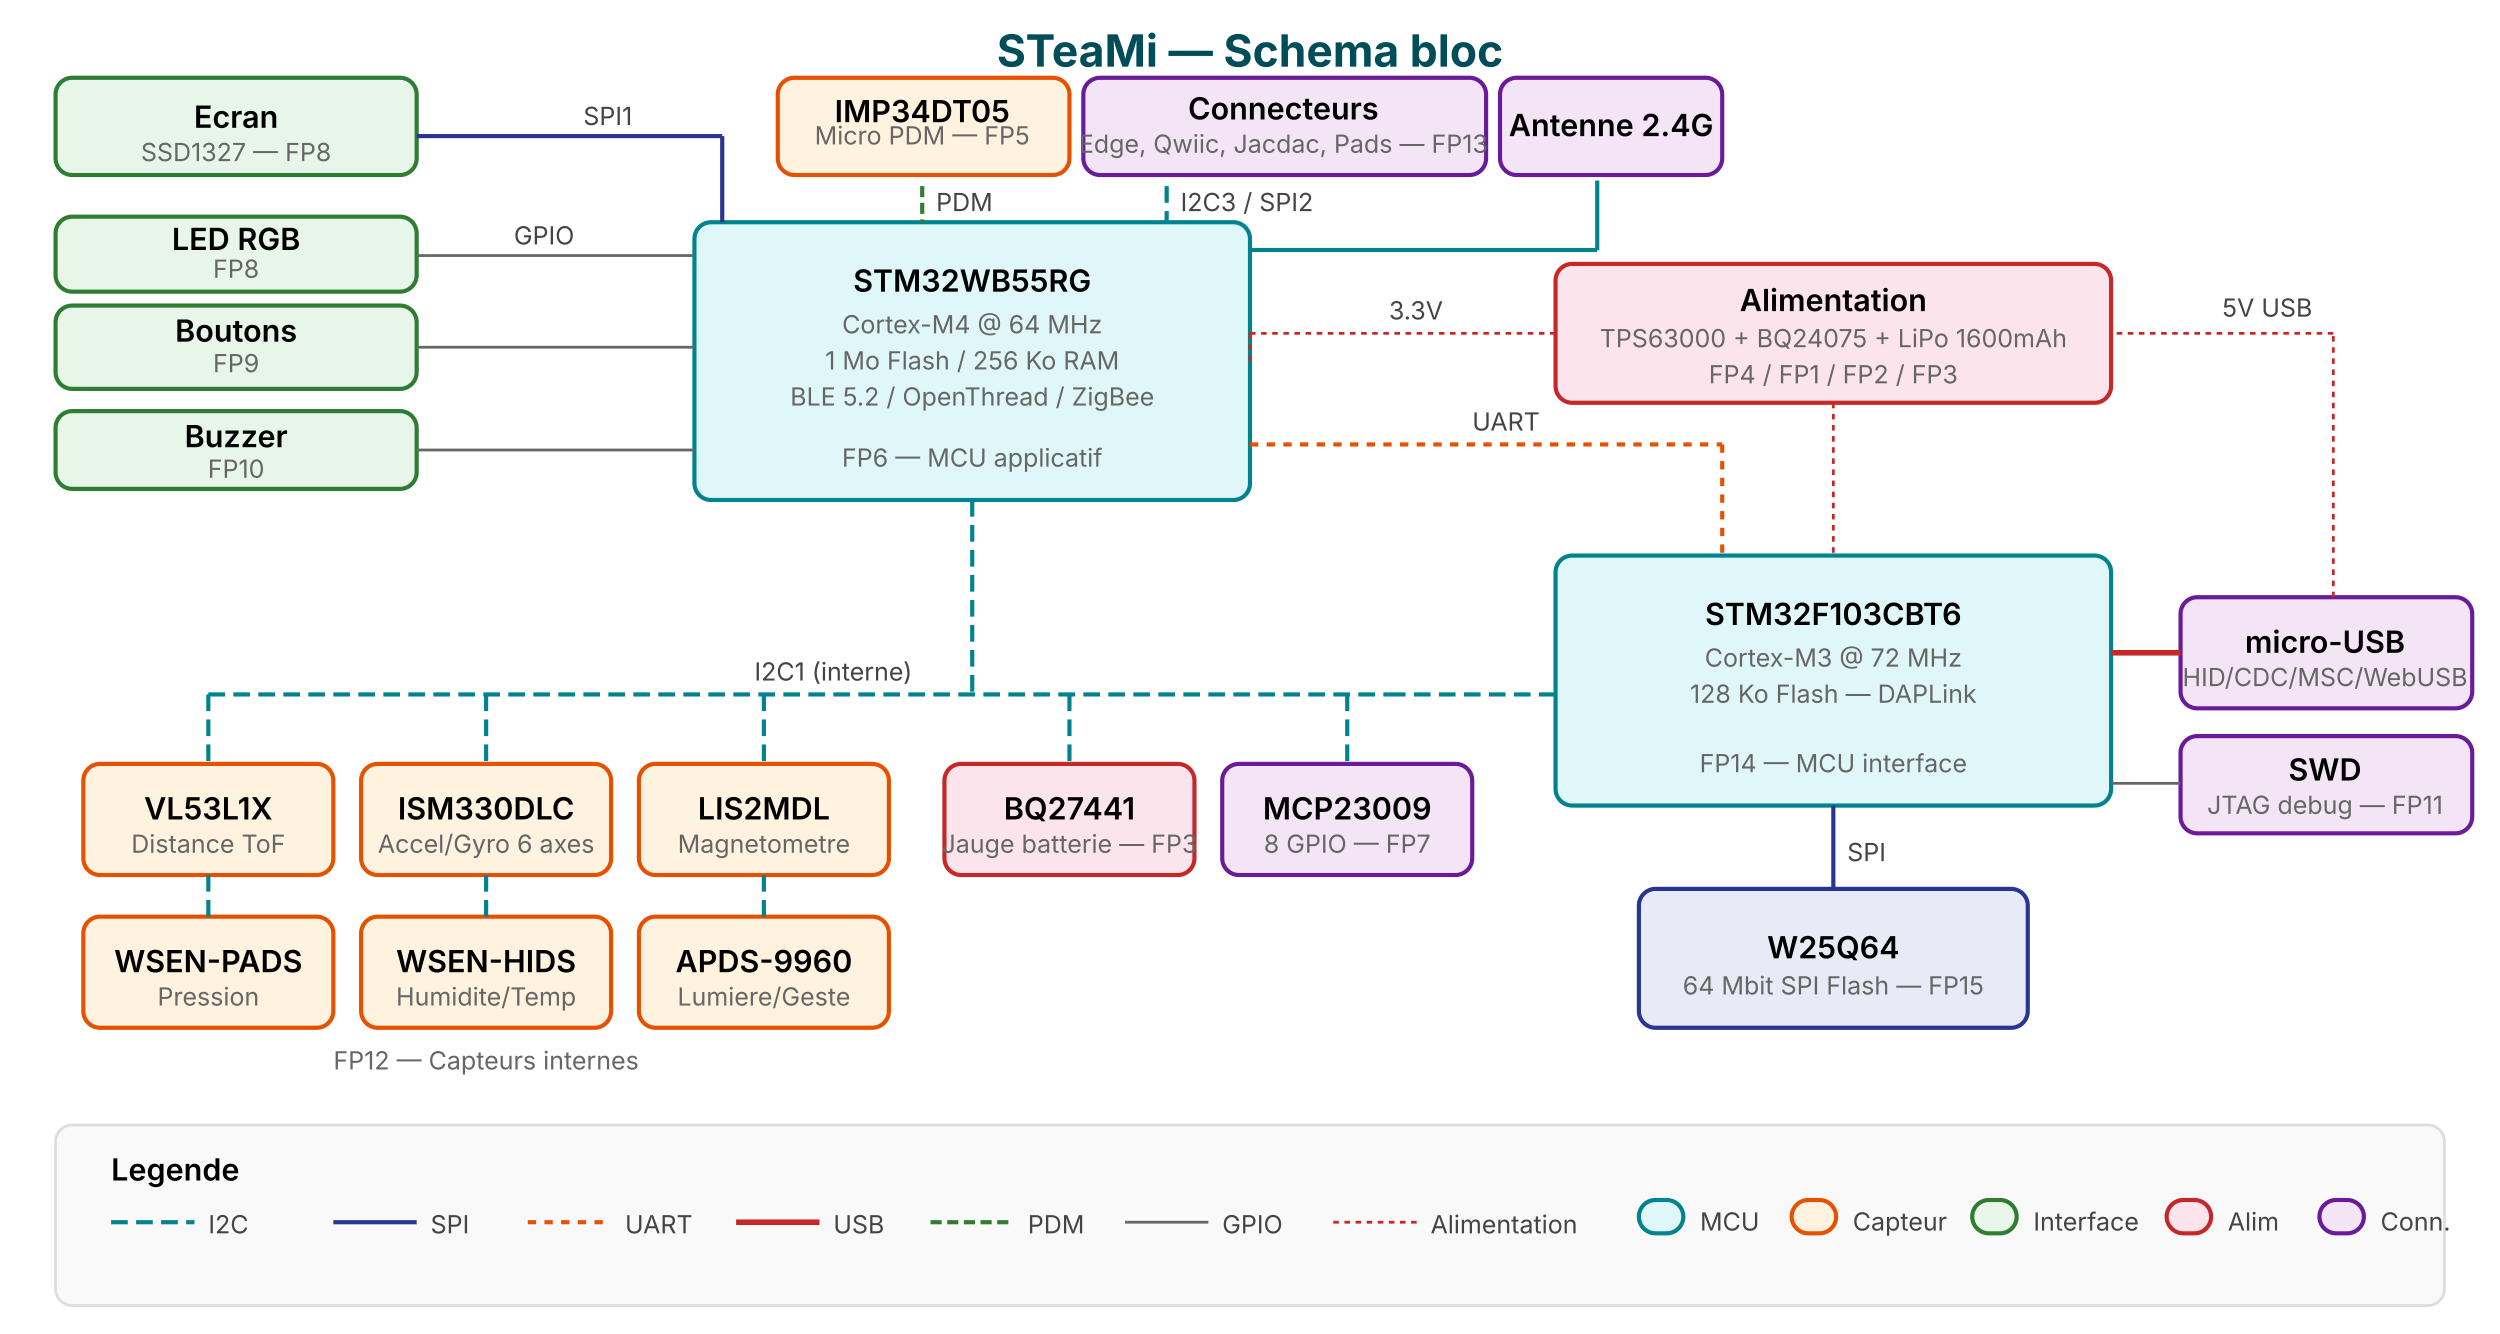
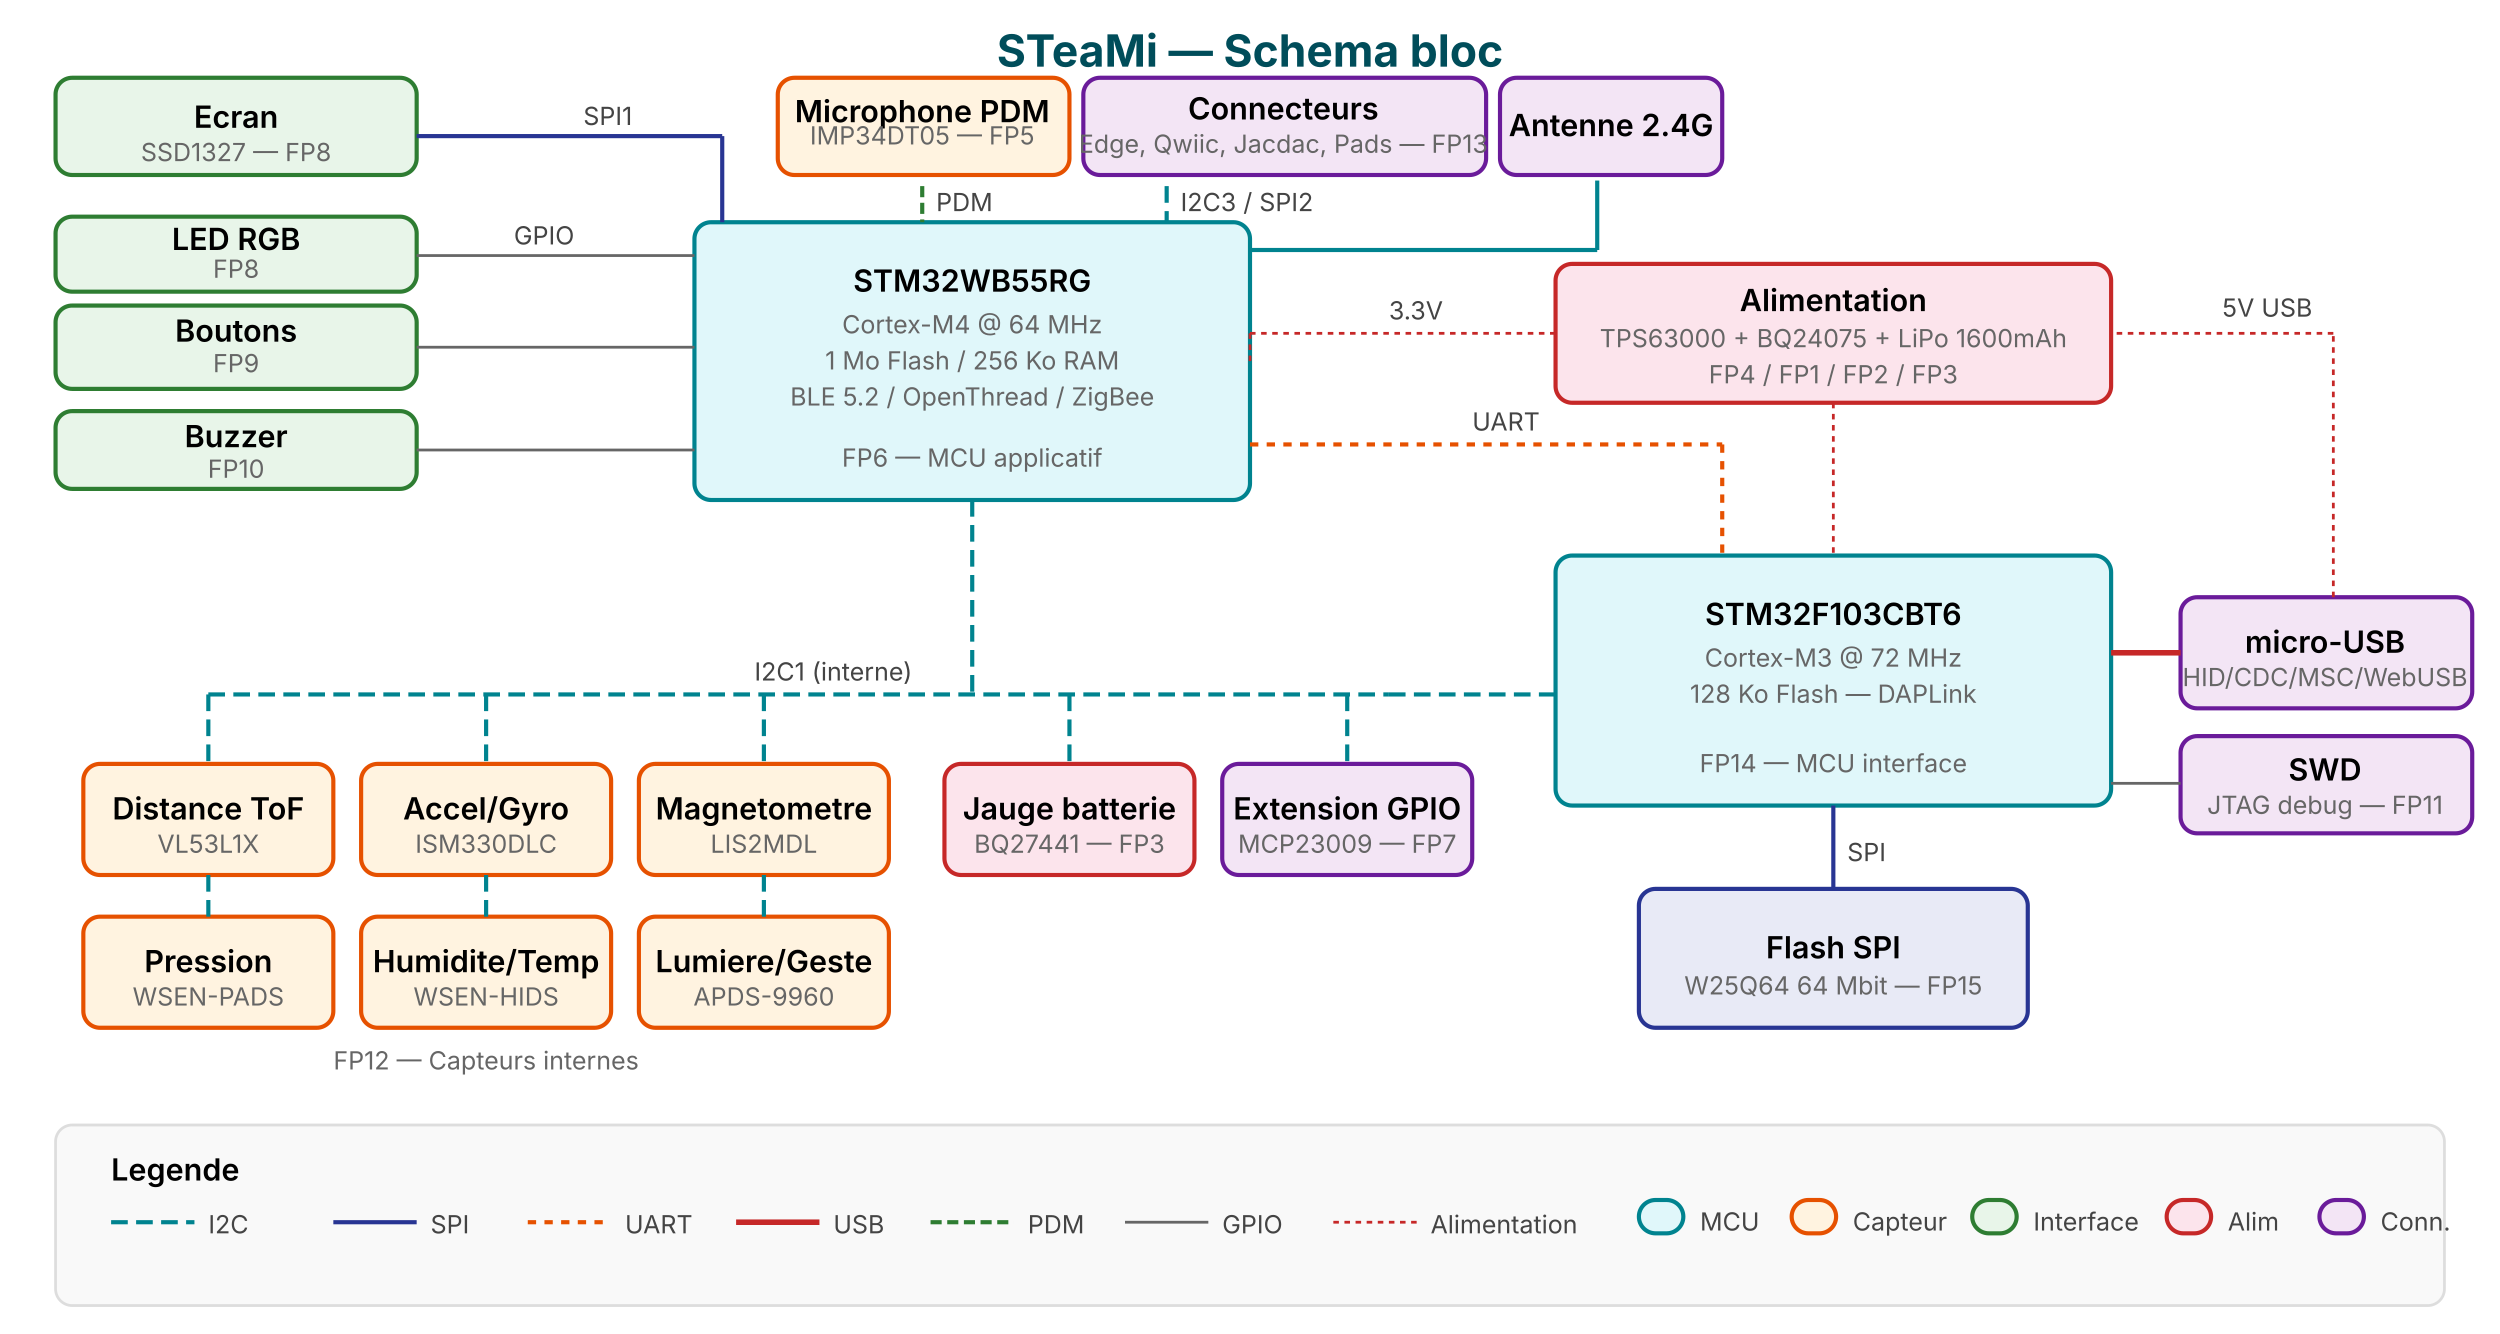
<svg xmlns="http://www.w3.org/2000/svg" viewBox="0 0 900 480" font-family="Inter, -apple-system, sans-serif" font-size="11">
  <defs>
    <style>
      .box { rx: 6; ry: 6; stroke-width: 1.5; }
      .mcu { fill: #e0f7fa; stroke: #00838f; }
      .sensor { fill: #fff3e0; stroke: #e65100; }
      .power { fill: #fce4ec; stroke: #c62828; }
      .ui { fill: #e8f5e9; stroke: #2e7d32; }
      .conn { fill: #f3e5f5; stroke: #6a1b9a; }
      .flash { fill: #e8eaf6; stroke: #283593; }
      .label { font-weight: 600; font-size: 11px; }
      .sublabel { font-size: 9px; fill: #666; }
      .bus { stroke-width: 1.5; fill: none; }
      .bus-i2c { stroke: #00838f; stroke-dasharray: 6,3; }
      .bus-spi { stroke: #283593; }
      .bus-uart { stroke: #e65100; stroke-dasharray: 3,3; }
      .bus-usb { stroke: #c62828; stroke-width: 2; }
      .bus-pwr { stroke: #c62828; stroke-width: 1; stroke-dasharray: 2,2; }
      .bus-pdm { stroke: #2e7d32; stroke-dasharray: 4,2; }
      .bus-gpio { stroke: #666; stroke-width: 1; }
      .title { font-size: 16px; font-weight: 700; fill: #004d5a; }
      .legend-text { font-size: 9px; fill: #444; }
    </style>
  </defs>
  <text x="450" y="24" text-anchor="middle" class="title">STeaMi — Schema bloc</text>
  <rect x="250" y="80" width="200" height="100" class="box mcu" />
  <text x="350" y="105" text-anchor="middle" class="label">STM32WB55RG</text>
  <text x="350" y="120" text-anchor="middle" class="sublabel">Cortex-M4 @ 64 MHz</text>
  <text x="350" y="133" text-anchor="middle" class="sublabel">1 Mo Flash / 256 Ko RAM</text>
  <text x="350" y="146" text-anchor="middle" class="sublabel">BLE 5.2 / OpenThread / ZigBee</text>
  <text x="350" y="168" text-anchor="middle" class="sublabel" fill="#00838f">FP6 — MCU applicatif</text>
  <rect x="540" y="28" width="80" height="35" class="box conn" />
  <text x="580" y="49" text-anchor="middle" class="label" font-size="9">Antenne 2.4G</text>
  <line x1="450" y1="90" x2="575" y2="90" class="bus" stroke="#00838f" stroke-width="1.5" />
  <line x1="575" y1="90" x2="575" y2="65" class="bus" stroke="#00838f" stroke-width="1.5" />
  <rect x="560" y="200" width="200" height="90" class="box mcu" />
  <text x="660" y="225" text-anchor="middle" class="label">STM32F103CBT6</text>
  <text x="660" y="240" text-anchor="middle" class="sublabel">Cortex-M3 @ 72 MHz</text>
  <text x="660" y="253" text-anchor="middle" class="sublabel">128 Ko Flash — DAPLink</text>
  <text x="660" y="278" text-anchor="middle" class="sublabel" fill="#00838f">FP14 — MCU interface</text>
  <rect x="785" y="215" width="105" height="40" class="box conn" />
  <text x="837" y="235" text-anchor="middle" class="label" font-size="9">micro-USB</text>
  <text x="837" y="247" text-anchor="middle" class="sublabel">HID/CDC/MSC/WebUSB</text>
  <line x1="760" y1="235" x2="785" y2="235" class="bus bus-usb" />
  <line x1="450" y1="160" x2="620" y2="160" class="bus bus-uart" />
  <line x1="620" y1="160" x2="620" y2="200" class="bus bus-uart" />
  <text x="530" y="155" class="legend-text" fill="#e65100">UART</text>
  <rect x="590" y="320" width="140" height="50" class="box flash" />
-   <text x="660" y="345" text-anchor="middle" class="label">W25Q64</text>
-   <text x="660" y="358" text-anchor="middle" class="sublabel">64 Mbit SPI Flash — FP15</text>
+   <text x="660" y="345" text-anchor="middle" class="label">Flash SPI</text>
+   <text x="660" y="358" text-anchor="middle" class="sublabel">W25Q64 64 Mbit — FP15</text>
  <line x1="660" y1="290" x2="660" y2="320" class="bus bus-spi" />
  <text x="665" y="310" class="legend-text" fill="#283593">SPI</text>
  <line x1="75" y1="250" x2="500" y2="250" class="bus bus-i2c" />
  <text x="300" y="245" text-anchor="middle" class="legend-text" fill="#00838f">I2C1 (interne)</text>
  <line x1="350" y1="180" x2="350" y2="250" class="bus bus-i2c" />
  <line x1="560" y1="250" x2="500" y2="250" class="bus bus-i2c" />
  <rect x="30" y="275" width="90" height="40" class="box sensor" />
-   <text x="75" y="295" text-anchor="middle" class="label" font-size="9">VL53L1X</text>
-   <text x="75" y="307" text-anchor="middle" class="sublabel">Distance ToF</text>
+   <text x="75" y="295" text-anchor="middle" class="label" font-size="9">Distance ToF</text>
+   <text x="75" y="307" text-anchor="middle" class="sublabel">VL53L1X</text>
  <line x1="75" y1="250" x2="75" y2="275" class="bus bus-i2c" />
  <rect x="130" y="275" width="90" height="40" class="box sensor" />
-   <text x="175" y="295" text-anchor="middle" class="label" font-size="9">ISM330DLC</text>
-   <text x="175" y="307" text-anchor="middle" class="sublabel">Accel/Gyro 6 axes</text>
+   <text x="175" y="295" text-anchor="middle" class="label" font-size="9">Accel/Gyro</text>
+   <text x="175" y="307" text-anchor="middle" class="sublabel">ISM330DLC</text>
  <line x1="175" y1="250" x2="175" y2="275" class="bus bus-i2c" />
  <rect x="230" y="275" width="90" height="40" class="box sensor" />
-   <text x="275" y="295" text-anchor="middle" class="label" font-size="9">LIS2MDL</text>
-   <text x="275" y="307" text-anchor="middle" class="sublabel">Magnetometre</text>
+   <text x="275" y="295" text-anchor="middle" class="label" font-size="9">Magnetometre</text>
+   <text x="275" y="307" text-anchor="middle" class="sublabel">LIS2MDL</text>
  <line x1="275" y1="250" x2="275" y2="275" class="bus bus-i2c" />
  <rect x="30" y="330" width="90" height="40" class="box sensor" />
-   <text x="75" y="350" text-anchor="middle" class="label" font-size="9">WSEN-PADS</text>
-   <text x="75" y="362" text-anchor="middle" class="sublabel">Pression</text>
+   <text x="75" y="350" text-anchor="middle" class="label" font-size="9">Pression</text>
+   <text x="75" y="362" text-anchor="middle" class="sublabel">WSEN-PADS</text>
  <line x1="75" y1="315" x2="75" y2="330" class="bus bus-i2c" />
  <rect x="130" y="330" width="90" height="40" class="box sensor" />
-   <text x="175" y="350" text-anchor="middle" class="label" font-size="9">WSEN-HIDS</text>
-   <text x="175" y="362" text-anchor="middle" class="sublabel">Humidite/Temp</text>
+   <text x="175" y="350" text-anchor="middle" class="label" font-size="9">Humidite/Temp</text>
+   <text x="175" y="362" text-anchor="middle" class="sublabel">WSEN-HIDS</text>
  <line x1="175" y1="315" x2="175" y2="330" class="bus bus-i2c" />
  <rect x="230" y="330" width="90" height="40" class="box sensor" />
-   <text x="275" y="350" text-anchor="middle" class="label" font-size="9">APDS-9960</text>
-   <text x="275" y="362" text-anchor="middle" class="sublabel">Lumiere/Geste</text>
+   <text x="275" y="350" text-anchor="middle" class="label" font-size="9">Lumiere/Geste</text>
+   <text x="275" y="362" text-anchor="middle" class="sublabel">APDS-9960</text>
  <line x1="275" y1="315" x2="275" y2="330" class="bus bus-i2c" />
  <rect x="340" y="275" width="90" height="40" class="box power" />
-   <text x="385" y="295" text-anchor="middle" class="label" font-size="9">BQ27441</text>
-   <text x="385" y="307" text-anchor="middle" class="sublabel">Jauge batterie — FP3</text>
+   <text x="385" y="295" text-anchor="middle" class="label" font-size="9">Jauge batterie</text>
+   <text x="385" y="307" text-anchor="middle" class="sublabel">BQ27441 — FP3</text>
  <line x1="385" y1="250" x2="385" y2="275" class="bus bus-i2c" />
  <rect x="440" y="275" width="90" height="40" class="box conn" />
-   <text x="485" y="295" text-anchor="middle" class="label" font-size="9">MCP23009</text>
-   <text x="485" y="307" text-anchor="middle" class="sublabel">8 GPIO — FP7</text>
+   <text x="485" y="295" text-anchor="middle" class="label" font-size="9">Extension GPIO</text>
+   <text x="485" y="307" text-anchor="middle" class="sublabel">MCP23009 — FP7</text>
  <line x1="485" y1="250" x2="485" y2="275" class="bus bus-i2c" />
  <text x="175" y="385" text-anchor="middle" class="sublabel" fill="#e65100">FP12 — Capteurs internes</text>
  <rect x="280" y="28" width="105" height="35" class="box sensor" />
-   <text x="332" y="44" text-anchor="middle" class="label" font-size="9">IMP34DT05</text>
-   <text x="332" y="52" text-anchor="middle" class="sublabel">Micro PDM — FP5</text>
+   <text x="332" y="44" text-anchor="middle" class="label" font-size="9">Microphone PDM</text>
+   <text x="332" y="52" text-anchor="middle" class="sublabel">IMP34DT05 — FP5</text>
  <line x1="332" y1="67" x2="332" y2="80" class="bus bus-pdm" />
  <text x="337" y="76" class="legend-text" fill="#2e7d32">PDM</text>
  <rect x="20" y="28" width="130" height="35" class="box ui" />
  <text x="85" y="46" text-anchor="middle" class="label" font-size="10">Ecran</text>
  <text x="85" y="58" text-anchor="middle" class="sublabel">SSD1327 — FP8</text>
  <line x1="150" y1="49" x2="260" y2="49" class="bus bus-spi" />
  <line x1="260" y1="49" x2="260" y2="80" class="bus bus-spi" />
  <text x="210" y="45" class="legend-text" fill="#283593">SPI1</text>
  <rect x="20" y="78" width="130" height="27" class="box ui" />
  <text x="85" y="90" text-anchor="middle" class="label" font-size="9">LED RGB</text>
  <text x="85" y="100" text-anchor="middle" class="sublabel">FP8</text>
  <line x1="150" y1="92" x2="250" y2="92" class="bus bus-gpio" />
  <text x="185" y="88" class="legend-text" fill="#666">GPIO</text>
  <rect x="20" y="110" width="130" height="30" class="box ui" />
  <text x="85" y="123" text-anchor="middle" class="label" font-size="9">Boutons</text>
  <text x="85" y="134" text-anchor="middle" class="sublabel">FP9</text>
  <line x1="150" y1="125" x2="250" y2="125" class="bus bus-gpio" />
  <rect x="20" y="148" width="130" height="28" class="box ui" />
  <text x="85" y="161" text-anchor="middle" class="label" font-size="9">Buzzer</text>
  <text x="85" y="172" text-anchor="middle" class="sublabel">FP10</text>
  <line x1="150" y1="162" x2="250" y2="162" class="bus bus-gpio" />
  <rect x="560" y="95" width="200" height="50" class="box power" />
  <text x="660" y="112" text-anchor="middle" class="label" font-size="10">Alimentation</text>
  <text x="660" y="125" text-anchor="middle" class="sublabel">TPS63000 + BQ24075 + LiPo 1600mAh</text>
  <text x="660" y="138" text-anchor="middle" class="sublabel" fill="#c62828">FP4 / FP1 / FP2 / FP3</text>
  <line x1="660" y1="145" x2="660" y2="200" class="bus bus-pwr" stroke-dasharray="2,4" />
  <line x1="560" y1="120" x2="450" y2="120" class="bus bus-pwr" />
  <line x1="450" y1="120" x2="450" y2="130" class="bus bus-pwr" />
  <text x="500" y="115" class="legend-text" fill="#c62828">3.3V</text>
  <line x1="840" y1="215" x2="840" y2="120" class="bus bus-pwr" />
  <line x1="840" y1="120" x2="760" y2="120" class="bus bus-pwr" />
  <text x="800" y="114" class="legend-text" fill="#c62828">5V USB</text>
  <rect x="390" y="28" width="145" height="35" class="box conn" />
  <text x="462" y="43" text-anchor="middle" class="label" font-size="9">Connecteurs</text>
  <text x="462" y="55" text-anchor="middle" class="sublabel">Edge, Qwiic, Jacdac, Pads — FP13</text>
  <line x1="420" y1="67" x2="420" y2="80" class="bus bus-i2c" stroke="#6a1b9a" />
  <text x="425" y="76" class="legend-text" fill="#6a1b9a">I2C3 / SPI2</text>
  <rect x="785" y="265" width="105" height="35" class="box conn" />
  <text x="837" y="281" text-anchor="middle" class="label" font-size="9">SWD</text>
  <text x="837" y="293" text-anchor="middle" class="sublabel">JTAG debug — FP11</text>
  <line x1="760" y1="282" x2="785" y2="282" class="bus bus-gpio" />
  <rect x="20" y="405" width="860" height="65" rx="6" fill="#f9f9f9" stroke="#ddd" />
  <text x="40" y="425" class="label" font-size="10">Legende</text>
  <line x1="40" y1="440" x2="70" y2="440" class="bus bus-i2c" />
  <text x="75" y="444" class="legend-text">I2C</text>
  <line x1="120" y1="440" x2="150" y2="440" class="bus bus-spi" />
  <text x="155" y="444" class="legend-text">SPI</text>
  <line x1="190" y1="440" x2="220" y2="440" class="bus bus-uart" />
  <text x="225" y="444" class="legend-text">UART</text>
  <line x1="265" y1="440" x2="295" y2="440" class="bus bus-usb" />
  <text x="300" y="444" class="legend-text">USB</text>
  <line x1="335" y1="440" x2="365" y2="440" class="bus bus-pdm" />
  <text x="370" y="444" class="legend-text">PDM</text>
  <line x1="405" y1="440" x2="435" y2="440" class="bus bus-gpio" />
  <text x="440" y="444" class="legend-text">GPIO</text>
  <line x1="480" y1="440" x2="510" y2="440" class="bus bus-pwr" />
  <text x="515" y="444" class="legend-text">Alimentation</text>
  <rect x="590" y="432" width="16" height="12" class="box mcu" />
  <text x="612" y="443" class="legend-text">MCU</text>
  <rect x="645" y="432" width="16" height="12" class="box sensor" />
  <text x="667" y="443" class="legend-text">Capteur</text>
  <rect x="710" y="432" width="16" height="12" class="box ui" />
  <text x="732" y="443" class="legend-text">Interface</text>
  <rect x="780" y="432" width="16" height="12" class="box power" />
  <text x="802" y="443" class="legend-text">Alim</text>
  <rect x="835" y="432" width="16" height="12" class="box conn" />
  <text x="857" y="443" class="legend-text">Conn.</text>
</svg>
